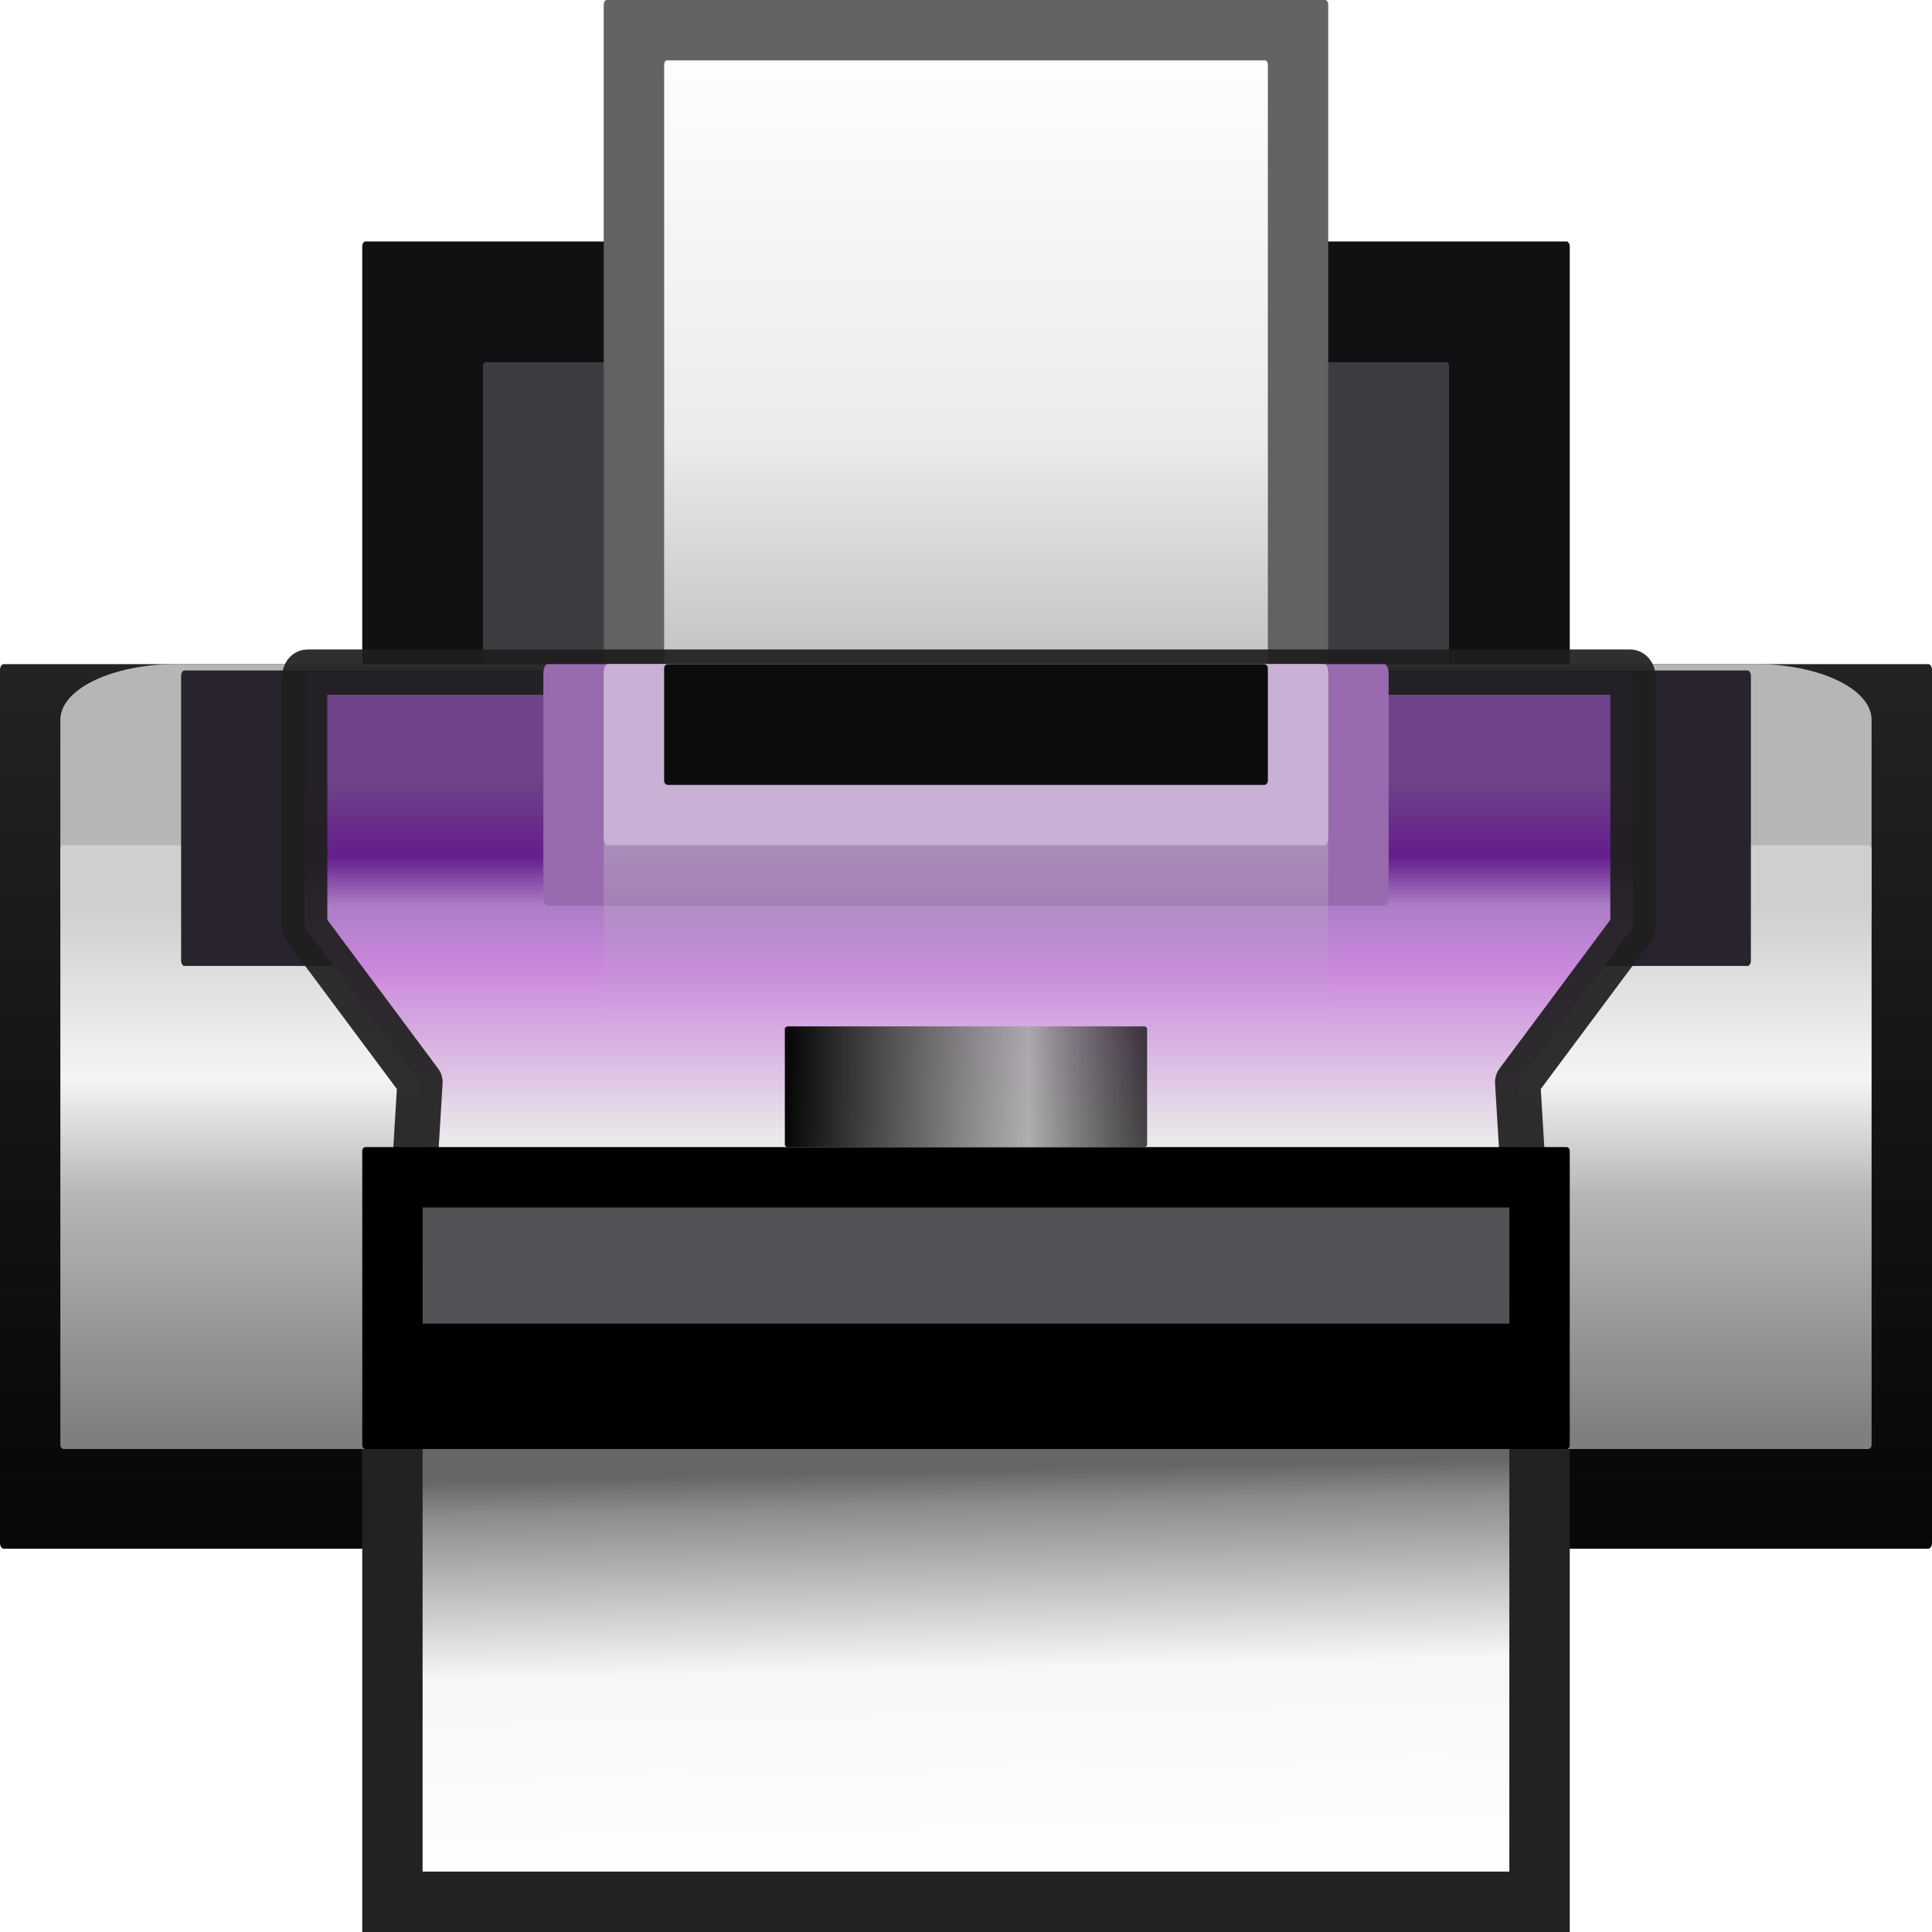
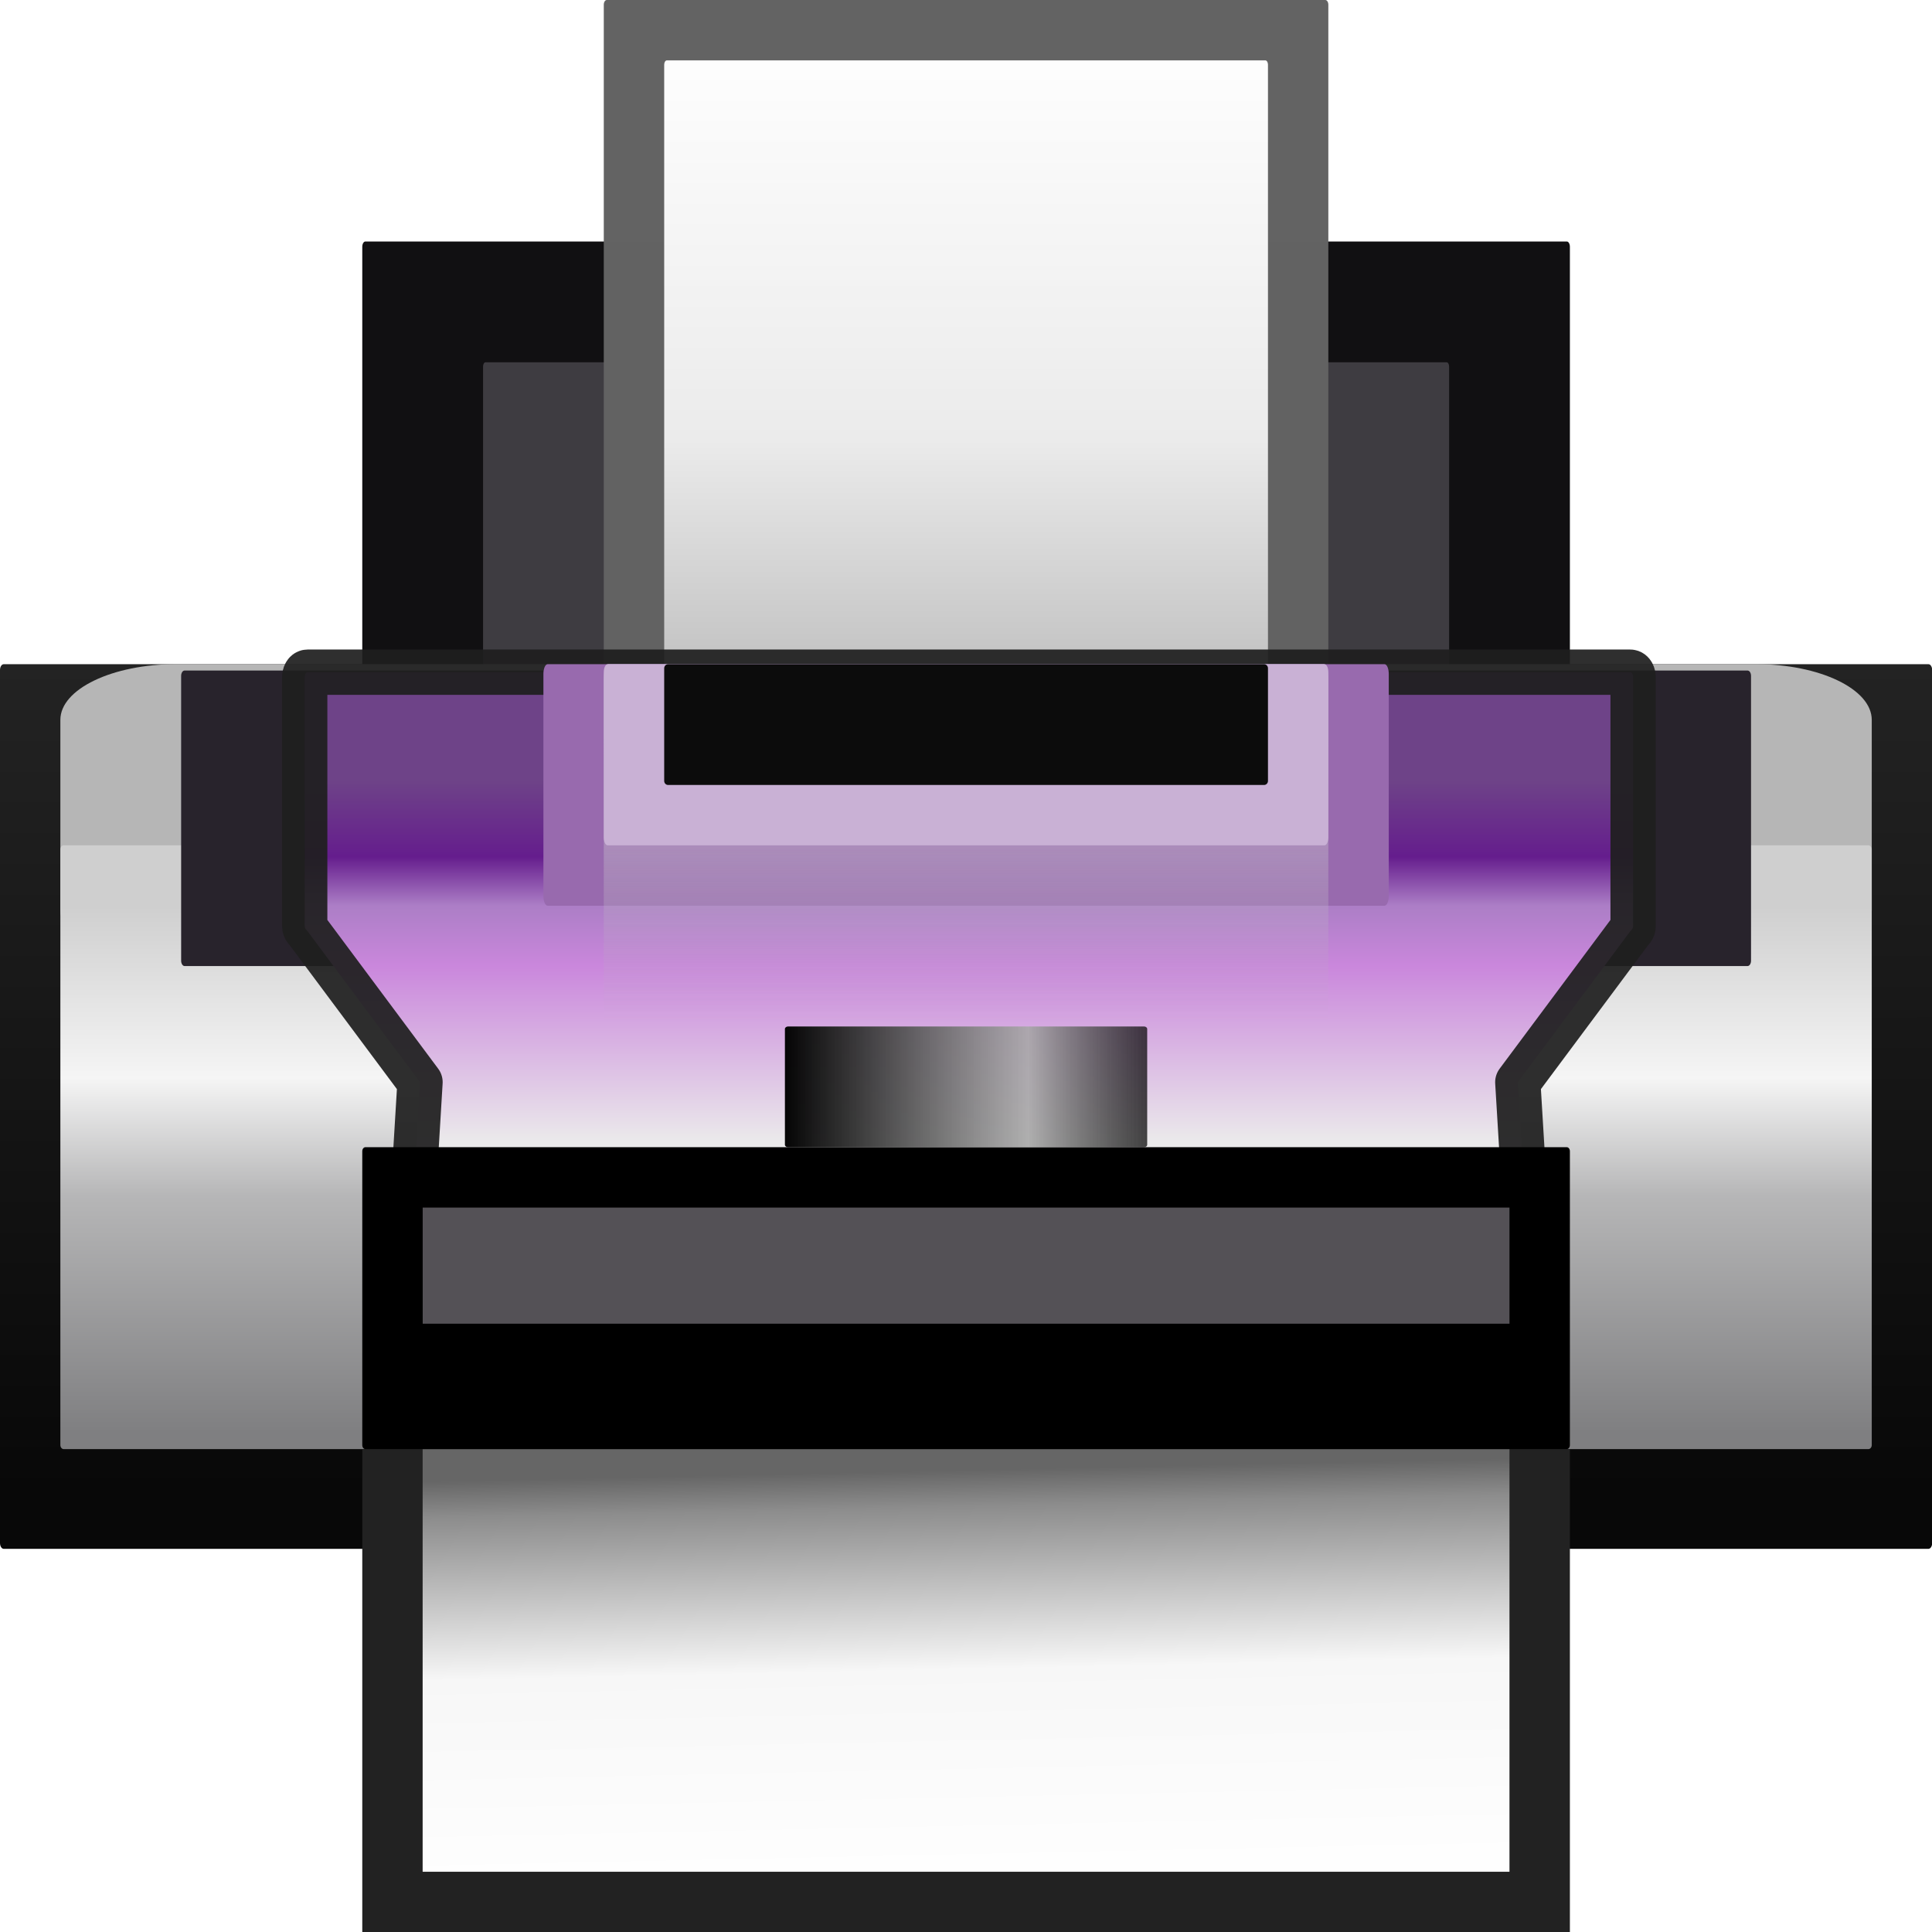
- <svg xmlns="http://www.w3.org/2000/svg" height="128" viewBox="0 0 33.867 33.867" width="128" version="1.1" id="svg99">
+ <svg xmlns="http://www.w3.org/2000/svg" height="16" viewBox="0 0 4.233 4.233" width="16" version="1.1" id="svg99">
  <defs id="defs103" />
  <linearGradient id="a" gradientTransform="matrix(0.2910457,0,0,0.3331308,-1.693333,-5.80263)" gradientUnits="userSpaceOnUse" x1="64" x2="63.999" y1="96" y2="52.365">
    <stop offset="0" stop-color="#080808" id="stop2" />
    <stop offset="1" stop-color="#232323" id="stop4" />
  </linearGradient>
  <linearGradient id="b" gradientTransform="matrix(0.2839476,0,0,0.2883626,-1.290704,-0.25915)" gradientUnits="userSpaceOnUse" x1="64" x2="64" y1="88" y2="56">
    <stop offset="0" stop-color="#7f7f81" id="stop7" />
    <stop offset=".45" stop-color="#b6b6b7" id="stop9" />
    <stop offset=".675" stop-color="#f5f5f5" id="stop11" />
    <stop offset="1" stop-color="#cfcfcf" id="stop13" />
  </linearGradient>
  <linearGradient id="c" gradientTransform="matrix(0.2273795,0,0,0.3004048,2.381251,-0.69)" gradientUnits="userSpaceOnUse" x1="68" x2="68" y1="4" y2="48">
    <stop offset="0" stop-color="#fff" id="stop16" />
    <stop offset=".545" stop-color="#ebebeb" id="stop18" />
    <stop offset=".909" stop-color="#bababa" id="stop20" />
    <stop offset="1" stop-color="#7e7e7f" id="stop22" />
  </linearGradient>
  <linearGradient id="d" gradientTransform="matrix(0.2405217,0,0,0.2645833,1.590201,0.97738)" gradientUnits="userSpaceOnUse" x1="64" x2="64" y1="48" y2="72">
    <stop offset="0" stop-color="#6e4388" id="stop25" />
    <stop offset=".211" stop-color="#651d8d" id="stop27" />
    <stop offset=".346" stop-color="#ac7ec6" id="stop29" />
    <stop offset=".513" stop-color="#ca87dc" id="stop31" />
    <stop offset="1" stop-color="#ebeaeb" id="stop33" />
  </linearGradient>
  <linearGradient id="e" gradientUnits="userSpaceOnUse" x1="17.992" x2="17.843" y1="295.861" y2="288.883" gradientTransform="translate(0,-263.1333)">
    <stop offset="0" stop-color="#fefefe" id="stop36" />
    <stop offset=".5" stop-color="#f7f7f7" id="stop38" />
    <stop offset=".91" stop-color="#8c8c8c" id="stop40" />
    <stop offset="1" stop-color="#666" id="stop42" />
  </linearGradient>
  <linearGradient id="f" gradientTransform="matrix(0.2728553,0,0,0.1784996,-0.529165,5.79217)" gradientUnits="userSpaceOnUse" x1="52" x2="76" y1="72" y2="72">
    <stop offset="0" id="stop45" />
    <stop offset=".667" stop-color="#a6a6a6" stop-opacity=".867" id="stop47" />
    <stop offset="1" stop-opacity=".737" id="stop49" />
  </linearGradient>
  <linearGradient id="g" gradientUnits="userSpaceOnUse" x1="17.001" x2="17.001" y1="275.752" y2="281.044" gradientTransform="translate(0,-263.1333)">
    <stop offset="0" stop-color="#baaac4" id="stop52" />
    <stop offset="1" stop-color="#baaac4" stop-opacity="0" id="stop54" />
  </linearGradient>
-   <g id="g951">
+   <g id="g951" transform="scale(0.125)">
    <rect height="9.059" rx="0.054" ry="0.093" width="21.167" x="6.35" y="4.233" id="rect57" style="fill:#111012" />
    <rect height="7.244" rx="0.044" ry="0.074" width="16.933" x="8.467" y="6.35" id="rect59" style="fill:#3e3c41" />
    <rect height="14.832" rx="0.053" ry="0.083" width="12.7" x="10.583" y="1.1298828e-05" id="rect61" style="fill:#636363;fill-opacity:0.996" />
    <rect height="6.157" rx="2.117" transform="scale(1,-1)" width="30.103" x="1.54" y="-17.911" id="rect63" style="fill:#1d1d1d" />
    <rect height="15.506" rx="0.065" ry="0.102" width="33.867" y="11.642" id="rect65" style="fill:url(#a)" x="0" />
    <rect height="5.292" rx="2.034" ry="0.977" transform="scale(1,-1)" width="31.75" x="1.058" y="-16.933" id="rect67" style="fill:#b6b6b6" />
    <rect height="10.583" rx="0.059" ry="0.072" width="31.75" x="1.058" y="14.817" id="rect69" style="fill:url(#b)" />
    <rect height="5.18" rx="0.061" ry="0.093" width="27.517" x="3.175" y="11.753" id="rect71" style="fill:#28232c" />
    <rect height="12.234" rx="0.047" ry="0.075" width="10.583" x="11.642" y="1.058" id="rect73" style="fill:url(#c)" />
    <path d="M 5.392,11.782 H 28.575 c 0.028,0 0.05,0.041 0.05,0.092 v 4.357 c 0,0.051 -0.033,0.07 -0.05,0.092 l -1.971,2.646 0.096,1.587 H 7.266 l 0.096,-1.587 -1.971,-2.646 c -0.018,-0.024 -0.05,-0.041 -0.05,-0.092 V 11.874 c 0,-0.051 0.022,-0.092 0.05,-0.092 z" style="fill:url(#d);stroke:#1f1f1f;stroke-width:0.794;stroke-linecap:square;stroke-linejoin:round;stroke-opacity:0.925" id="path75" />
    <path d="m 6.35,25.4 v 8.467 H 27.517 V 25.4 Z" id="path77" style="fill:#222222;fill-rule:evenodd" />
    <path d="m 7.408,25.4 v 7.408 H 26.458 l 1e-6,-7.408 z" id="path79" style="fill:url(#e);fill-rule:evenodd" />
    <rect height="5.292" rx="0.055" ry="0.07" width="21.167" x="6.35" y="20.108" id="rect81" />
    <rect height="2.117" rx="0.056" ry="0.044" width="6.35" x="13.758" y="17.992" id="rect83" style="fill:url(#f)" />
    <rect height="4.233" rx="0.074" ry="0.169" width="14.817" x="9.525" y="11.642" id="rect85" style="fill:#986aae" />
    <rect height="7.408" rx="0.082" ry="0.267" width="12.7" x="10.583" y="11.642" id="rect87" style="opacity:0.92;fill:url(#g)" />
    <rect height="3.175" rx="0.068" ry="0.139" width="12.7" x="10.583" y="11.642" id="rect91" style="fill:#c9b1d5" />
    <rect height="2.117" rx="0.068" ry="0.071" width="10.583" x="11.642" y="11.642" id="rect93" style="fill:#0c0c0c" />
    <path d="m 7.409,23.202 -2.387e-4,-2.036 H 26.458 l 2.4e-4,2.036 z" id="path95" style="fill:#545156;fill-rule:evenodd" />
  </g>
</svg>
